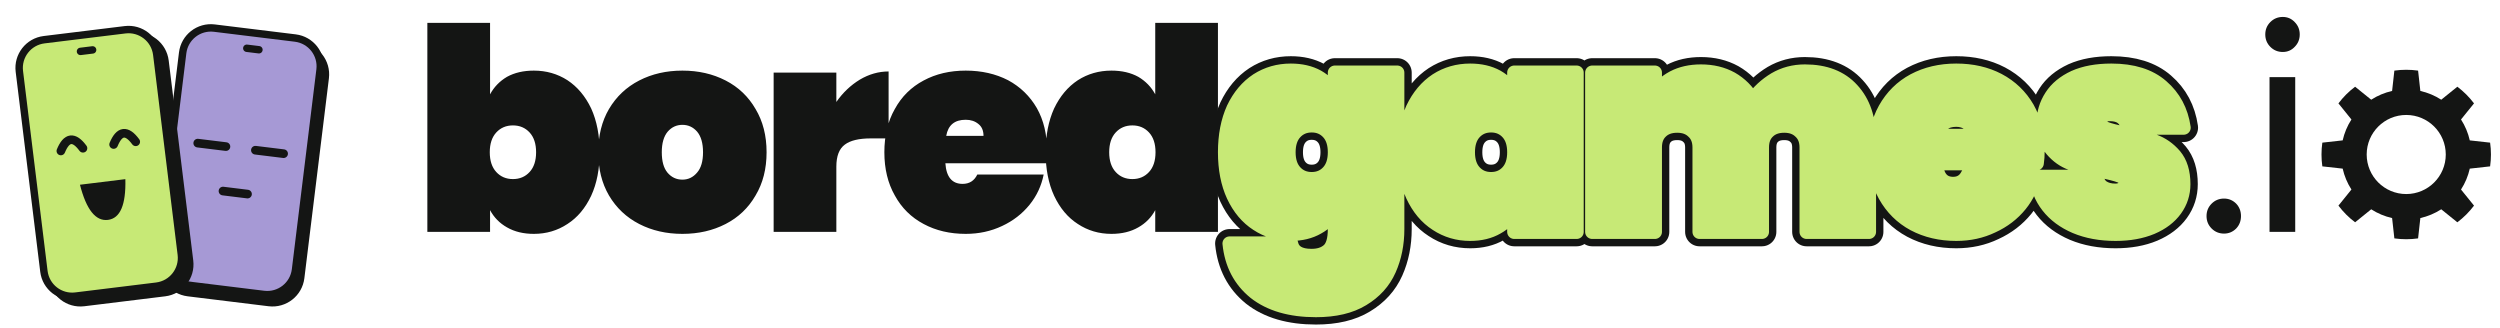
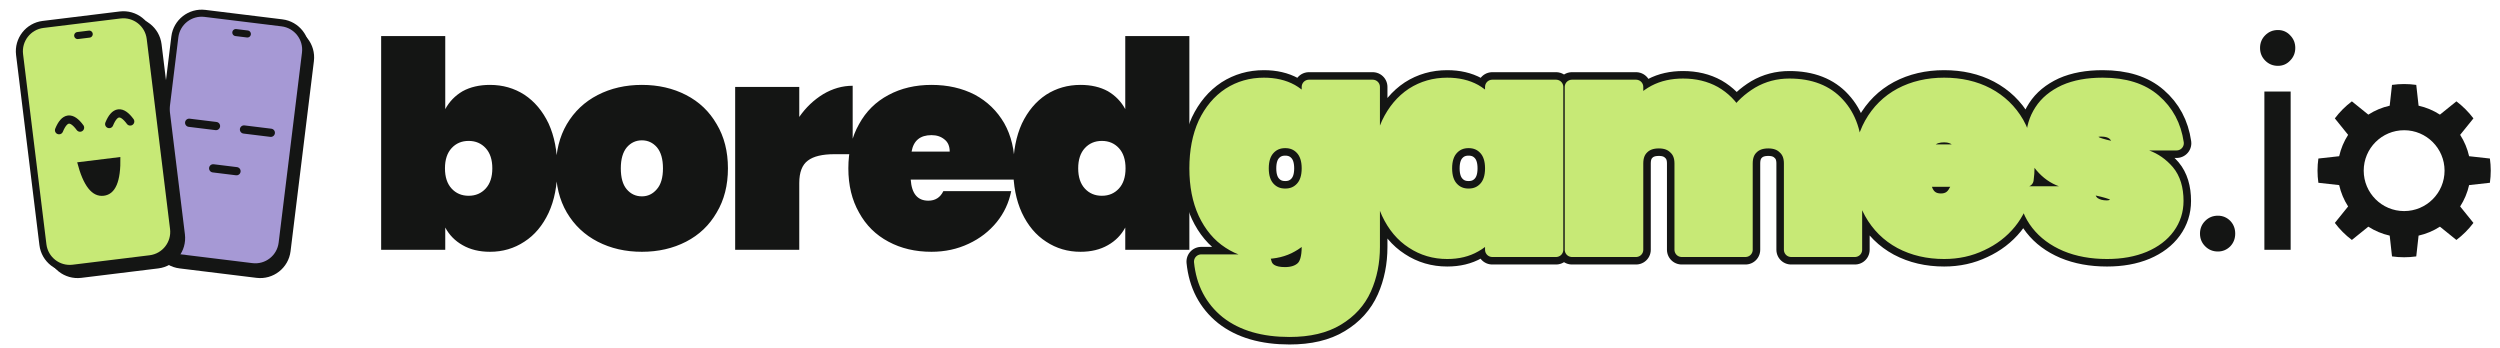
- <svg xmlns="http://www.w3.org/2000/svg" viewBox="-146.3 -82.1 885.1 115.8" role="img" aria-labelledby="t">
-   <g transform="translate(-146.68 -75.74) scale(0.4376)">
+ <svg xmlns="http://www.w3.org/2000/svg" viewBox="-127 -86.5 865.8 120.2" role="img" aria-labelledby="t">
+   <g transform="translate(-126.95 -85.2) scale(0.407)">
    <g>
      <rect x="90.98" y="63.51" width="215" height="118" rx="26" fill="#141514" transform="translate(52.7 304.58) rotate(-83)" />
      <rect x="138.3" y="11.45" width="112" height="209" rx="23" fill="#A699D5" stroke="#141514" stroke-width="6" stroke-linecap="round" stroke-linejoin="round" transform="translate(15.58 -22.82) rotate(7)" />
      <path d="M160.84,101.26l22.83,2.8" fill="none" stroke="#141514" stroke-width="7" stroke-linecap="round" />
      <path d="M207.49,106.99l22.83,2.8" fill="none" stroke="#141514" stroke-width="7" stroke-linecap="round" />
      <path d="M181.27,140.04l19.85,2.44" fill="none" stroke="#141514" stroke-width="7" stroke-linecap="round" />
      <path d="M200.54,24.51l9.82,1.21" fill="none" stroke="#141514" stroke-width="6" stroke-linecap="round" stroke-linejoin="round" />
    </g>
    <g>
      <rect x="29.73" y="15.01" width="118" height="215" rx="26" fill="#141514" transform="translate(-14.27 11.73) rotate(-7)" />
      <rect x="26.04" y="12.79" width="112" height="209" rx="23" fill="#C7E976" stroke="#141514" stroke-width="6" stroke-linecap="round" stroke-linejoin="round" transform="translate(-13.68 10.87) rotate(-7)" />
      <path d="M65.98,27.05l9.82-1.21" fill="none" stroke="#141514" stroke-width="6" stroke-linecap="round" stroke-linejoin="round" />
      <path d="M50.12,107.6c4.66-11.32,10.61-12.05,17.87-2.19" fill="none" stroke="#141514" stroke-width="7" stroke-linecap="round" />
      <path d="M92.8,102.36c4.66-11.32,10.61-12.05,17.87-2.19" fill="none" stroke="#141514" stroke-width="7" stroke-linecap="round" />
      <path d="M65.57,134.92l36.72-4.51c.53,20.76-4.16,31.74-14.09,32.96s-17.47-8.27-22.64-28.45" fill="#141514" />
    </g>
  </g>
  <path d="M42.7 -57.1Q49.3 -57.1 54.6 -53.7Q59.9 -50.2 63 -43.7Q66 -37.1 66 -28.2Q66 -19.3 63 -12.8Q59.9 -6.2 54.6 -2.8Q49.3 0.7 42.7 0.7Q37.2 0.7 33.2 -1.6Q29.3 -3.8 27.2 -7.7V0H5V-74H27.2V-48.7Q29.3 -52.6 33.2 -54.9Q37.2 -57.1 42.7 -57.1ZM35.3 -37.7Q31.7 -37.7 29.4 -35.2Q27.1 -32.7 27.1 -28.2Q27.1 -23.7 29.4 -21.2Q31.7 -18.7 35.3 -18.7Q38.9 -18.7 41.2 -21.2Q43.5 -23.7 43.5 -28.2Q43.5 -32.7 41.2 -35.2Q38.9 -37.7 35.3 -37.7Z M65.5 -28.2Q65.5 -37 69.3 -43.5Q73.2 -50.1 80 -53.6Q86.8 -57.1 95.3 -57.1Q103.8 -57.1 110.6 -53.6Q117.4 -50.1 121.2 -43.5Q125.1 -37 125.1 -28.2Q125.1 -19.4 121.2 -12.9Q117.4 -6.3 110.6 -2.8Q103.8 0.7 95.3 0.7Q86.8 0.7 80 -2.8Q73.2 -6.3 69.3 -12.9Q65.5 -19.4 65.5 -28.2ZM102.6 -28.2Q102.6 -33 100.5 -35.5Q98.4 -37.9 95.3 -37.9Q92.2 -37.9 90.1 -35.5Q88 -33 88 -28.2Q88 -23.4 90 -21Q92.1 -18.5 95.3 -18.5Q98.4 -18.5 100.5 -21Q102.6 -23.4 102.6 -28.2Z M168.3 -56.8V-33.1H162Q155.7 -33.1 152.8 -30.9Q149.8 -28.7 149.8 -23.1V0H127.6V-56.4H149.8V-46Q153.2 -50.9 158.1 -53.9Q163 -56.8 168.3 -56.8Z M224.1 -24.3H188.4Q188.9 -17 194.5 -17Q198.1 -17 199.7 -20.3H223.2Q222 -14.3 218.2 -9.6Q214.3 -4.8 208.5 -2.1Q202.6 0.7 195.6 0.7Q187.2 0.7 180.7 -2.8Q174.1 -6.3 170.5 -12.9Q166.8 -19.4 166.8 -28.2Q166.8 -37 170.5 -43.5Q174.1 -50.1 180.7 -53.6Q187.2 -57.1 195.6 -57.1Q204 -57.1 210.6 -53.7Q217.1 -50.2 220.8 -43.8Q224.4 -37.4 224.4 -28.7Q224.4 -26.4 224.1 -24.3ZM201.9 -34Q201.9 -36.8 200.1 -38.2Q198.3 -39.7 195.6 -39.7Q189.7 -39.7 188.7 -34Z M247.2 -57.1Q252.7 -57.1 256.7 -54.9Q260.6 -52.6 262.7 -48.7V-74H284.9V0H262.7V-7.7Q260.6 -3.8 256.7 -1.6Q252.7 0.7 247.2 0.7Q240.6 0.7 235.3 -2.8Q230 -6.2 226.9 -12.8Q223.9 -19.3 223.9 -28.2Q223.9 -37.1 226.9 -43.7Q230 -50.2 235.3 -53.7Q240.6 -57.1 247.2 -57.1ZM254.6 -37.7Q251 -37.7 248.7 -35.2Q246.4 -32.7 246.4 -28.2Q246.4 -23.7 248.7 -21.2Q251 -18.7 254.6 -18.7Q258.2 -18.7 260.5 -21.2Q262.8 -23.7 262.8 -28.2Q262.8 -32.7 260.5 -35.2Q258.2 -37.7 254.6 -37.7Z M634.9 -5.6Q634.9 -8.2 636.7 -10Q638.5 -11.8 641.1 -11.8Q643.6 -11.8 645.4 -10Q647.1 -8.2 647.1 -5.6Q647.1 -3 645.4 -1.2Q643.6 0.6 641.1 0.6Q638.5 0.6 636.7 -1.2Q634.9 -3 634.9 -5.6Z M655.7 -69.9Q655.7 -72.5 657.5 -74.3Q659.3 -76.1 661.9 -76.1Q664.4 -76.1 666.1 -74.3Q667.9 -72.5 667.9 -69.9Q667.9 -67.3 666.1 -65.5Q664.4 -63.7 661.9 -63.7Q659.3 -63.7 657.5 -65.5Q655.7 -67.3 655.7 -69.9ZM666.3 -54.8V0H657.2V-54.8Z" fill="#141514" />
  <path d="M326.3 -48.7V-56.4H348.4V-1Q348.4 6.9 345.5 13.4Q342.6 19.9 336.1 23.8Q329.7 27.7 319.6 27.7Q306 27.7 298 21.4Q290.1 15 289 4.1H310.8Q311.7 8.5 318 8.5Q321.9 8.5 324.1 6.5Q326.3 4.5 326.3 -1V-7.7Q324.2 -3.8 320.2 -1.6Q316.2 0.7 310.7 0.7Q304.1 0.7 298.8 -2.8Q293.5 -6.2 290.4 -12.8Q287.4 -19.3 287.4 -28.2Q287.4 -37.1 290.4 -43.7Q293.5 -50.2 298.8 -53.7Q304.1 -57.1 310.7 -57.1Q316.2 -57.1 320.2 -54.9Q324.2 -52.6 326.3 -48.7ZM318.1 -37.7Q314.5 -37.7 312.2 -35.2Q309.9 -32.7 309.9 -28.2Q309.9 -23.7 312.2 -21.2Q314.5 -18.7 318.1 -18.7Q321.7 -18.7 324 -21.2Q326.3 -23.7 326.3 -28.2Q326.3 -32.7 324 -35.2Q321.7 -37.7 318.1 -37.7Z M374.2 -57.1Q379.7 -57.1 383.7 -54.9Q387.7 -52.6 389.8 -48.7V-56.4H411.9V0H389.8V-7.7Q387.7 -3.8 383.7 -1.6Q379.7 0.7 374.2 0.7Q367.6 0.7 362.3 -2.8Q357 -6.2 353.9 -12.8Q350.9 -19.3 350.9 -28.2Q350.9 -37.1 353.9 -43.7Q357 -50.2 362.3 -53.7Q367.6 -57.1 374.2 -57.1ZM381.6 -37.7Q378 -37.7 375.7 -35.2Q373.4 -32.7 373.4 -28.2Q373.4 -23.7 375.7 -21.2Q378 -18.7 381.6 -18.7Q385.2 -18.7 387.5 -21.2Q389.8 -23.7 389.8 -28.2Q389.8 -32.7 387.5 -35.2Q385.2 -37.7 381.6 -37.7Z M515.4 -32.7V0H493.3V-29.9Q493.3 -33.5 491.1 -35.5Q489 -37.6 485.4 -37.6Q481.7 -37.6 479.6 -35.5Q477.5 -33.5 477.5 -29.9V0H455.4V-29.9Q455.4 -33.5 453.2 -35.5Q451.1 -37.6 447.5 -37.6Q443.8 -37.6 441.7 -35.5Q439.6 -33.5 439.6 -29.9V0H417.4V-56.4H439.6V-48.8Q442 -52.4 446.1 -54.6Q450.3 -56.8 455.9 -56.8Q462 -56.8 466.7 -54.2Q471.4 -51.5 474.2 -46.7Q477.3 -51.1 482.1 -54Q486.9 -56.8 492.7 -56.8Q503.5 -56.8 509.4 -50.3Q515.4 -43.8 515.4 -32.7Z M574.8 -24.3H539.1Q539.6 -17 545.2 -17Q548.8 -17 550.4 -20.3H573.9Q572.7 -14.3 568.9 -9.6Q565 -4.8 559.1 -2.1Q553.3 0.7 546.3 0.7Q537.9 0.7 531.3 -2.8Q524.8 -6.3 521.1 -12.9Q517.5 -19.4 517.5 -28.2Q517.5 -37 521.1 -43.5Q524.8 -50.1 531.3 -53.6Q537.9 -57.1 546.3 -57.1Q554.7 -57.1 561.2 -53.7Q567.8 -50.2 571.5 -43.8Q575.1 -37.4 575.1 -28.7Q575.1 -26.4 574.8 -24.3ZM552.6 -34Q552.6 -36.8 550.8 -38.2Q549 -39.7 546.3 -39.7Q540.4 -39.7 539.4 -34Z M574.7 -19.5H596Q596.4 -17 598.1 -15.8Q599.9 -14.6 602.6 -14.6Q604.3 -14.6 605.3 -15.4Q606.3 -16.1 606.3 -17.2Q606.3 -19.1 604.2 -19.9Q602.1 -20.7 597.1 -21.7Q591 -22.9 587 -24.3Q583.1 -25.7 580.2 -29.1Q577.2 -32.5 577.2 -38.5Q577.2 -43.7 580 -48Q582.7 -52.2 588.1 -54.7Q593.5 -57.1 601.2 -57.1Q612.6 -57.1 619 -51.5Q625.5 -45.9 626.8 -36.9H607.1Q606.6 -39.2 605 -40.5Q603.4 -41.7 600.7 -41.7Q599 -41.7 598.1 -41.1Q597.2 -40.4 597.2 -39.1Q597.2 -37.4 599.3 -36.5Q601.4 -35.7 606 -34.8Q612.1 -33.6 616.3 -32.1Q620.5 -30.6 623.6 -27Q626.7 -23.3 626.7 -16.9Q626.7 -11.9 623.8 -7.9Q620.9 -3.9 615.5 -1.6Q610 0.7 602.7 0.7Q594.7 0.7 588.5 -1.9Q582.4 -4.5 578.8 -9.1Q575.2 -13.7 574.7 -19.5Z" fill="#141514" stroke="#141514" stroke-width="10.2" stroke-linejoin="round" />
  <path d="M326.3 -48.7V-56.4H348.4V-1Q348.4 6.9 345.5 13.4Q342.6 19.9 336.1 23.8Q329.7 27.7 319.6 27.7Q306 27.7 298 21.4Q290.1 15 289 4.1H310.8Q311.7 8.5 318 8.5Q321.9 8.5 324.1 6.5Q326.3 4.5 326.3 -1V-7.7Q324.2 -3.8 320.2 -1.6Q316.2 0.7 310.7 0.7Q304.1 0.7 298.8 -2.8Q293.5 -6.2 290.4 -12.8Q287.4 -19.3 287.4 -28.2Q287.4 -37.1 290.4 -43.7Q293.5 -50.2 298.8 -53.7Q304.1 -57.1 310.7 -57.1Q316.2 -57.1 320.2 -54.9Q324.2 -52.6 326.3 -48.7ZM318.1 -37.7Q314.5 -37.7 312.2 -35.2Q309.9 -32.7 309.9 -28.2Q309.9 -23.7 312.2 -21.2Q314.5 -18.7 318.1 -18.7Q321.7 -18.7 324 -21.2Q326.3 -23.7 326.3 -28.2Q326.3 -32.7 324 -35.2Q321.7 -37.7 318.1 -37.7Z M374.2 -57.1Q379.7 -57.1 383.7 -54.9Q387.7 -52.6 389.8 -48.7V-56.4H411.9V0H389.8V-7.7Q387.7 -3.8 383.7 -1.6Q379.7 0.7 374.2 0.7Q367.6 0.7 362.3 -2.8Q357 -6.2 353.9 -12.8Q350.9 -19.3 350.9 -28.2Q350.9 -37.1 353.9 -43.7Q357 -50.2 362.3 -53.7Q367.6 -57.1 374.2 -57.1ZM381.6 -37.7Q378 -37.7 375.7 -35.2Q373.4 -32.7 373.4 -28.2Q373.4 -23.7 375.7 -21.2Q378 -18.7 381.6 -18.7Q385.2 -18.7 387.5 -21.2Q389.8 -23.7 389.8 -28.2Q389.8 -32.7 387.5 -35.2Q385.2 -37.7 381.6 -37.7Z M515.4 -32.7V0H493.3V-29.9Q493.3 -33.5 491.1 -35.5Q489 -37.6 485.4 -37.6Q481.7 -37.6 479.6 -35.5Q477.5 -33.5 477.5 -29.9V0H455.4V-29.9Q455.4 -33.5 453.2 -35.5Q451.1 -37.6 447.5 -37.6Q443.8 -37.6 441.7 -35.5Q439.6 -33.5 439.6 -29.9V0H417.4V-56.4H439.6V-48.8Q442 -52.4 446.1 -54.6Q450.3 -56.8 455.9 -56.8Q462 -56.8 466.7 -54.2Q471.4 -51.5 474.2 -46.7Q477.3 -51.1 482.1 -54Q486.9 -56.8 492.7 -56.8Q503.5 -56.8 509.4 -50.3Q515.4 -43.8 515.4 -32.7Z M574.8 -24.3H539.1Q539.6 -17 545.2 -17Q548.8 -17 550.4 -20.3H573.9Q572.7 -14.3 568.9 -9.6Q565 -4.8 559.1 -2.1Q553.3 0.7 546.3 0.7Q537.9 0.7 531.3 -2.8Q524.8 -6.3 521.1 -12.9Q517.5 -19.4 517.5 -28.2Q517.5 -37 521.1 -43.5Q524.8 -50.1 531.3 -53.6Q537.9 -57.1 546.3 -57.1Q554.7 -57.1 561.2 -53.7Q567.8 -50.2 571.5 -43.8Q575.1 -37.4 575.1 -28.7Q575.1 -26.4 574.8 -24.3ZM552.6 -34Q552.6 -36.8 550.8 -38.2Q549 -39.7 546.3 -39.7Q540.4 -39.7 539.4 -34Z M574.7 -19.5H596Q596.4 -17 598.1 -15.8Q599.9 -14.6 602.6 -14.6Q604.3 -14.6 605.3 -15.4Q606.3 -16.1 606.3 -17.2Q606.3 -19.1 604.2 -19.9Q602.1 -20.7 597.1 -21.7Q591 -22.9 587 -24.3Q583.1 -25.7 580.2 -29.1Q577.2 -32.5 577.2 -38.5Q577.2 -43.7 580 -48Q582.7 -52.2 588.1 -54.7Q593.5 -57.1 601.2 -57.1Q612.6 -57.1 619 -51.5Q625.5 -45.9 626.8 -36.9H607.1Q606.6 -39.2 605 -40.5Q603.4 -41.7 600.7 -41.7Q599 -41.7 598.1 -41.1Q597.2 -40.4 597.2 -39.1Q597.2 -37.4 599.3 -36.5Q601.4 -35.7 606 -34.8Q612.1 -33.6 616.3 -32.1Q620.5 -30.6 623.6 -27Q626.7 -23.3 626.7 -16.9Q626.7 -11.9 623.8 -7.9Q620.9 -3.9 615.5 -1.6Q610 0.7 602.7 0.7Q594.7 0.7 588.5 -1.9Q582.4 -4.5 578.8 -9.1Q575.2 -13.7 574.7 -19.5Z" fill="#C7E976" stroke="#C7E976" stroke-width="5" stroke-linejoin="round" paint-order="stroke" />
  <path d="M700.6 -49.9L701.4 -57.1A30 30 0 0 1 709.8 -57.1L710.6 -49.9A23 23 0 0 1 718.0 -46.8L723.7 -51.4A30 30 0 0 1 729.6 -45.5L725.0 -39.8A23 23 0 0 1 728.1 -32.4L735.3 -31.6A30 30 0 0 1 735.3 -23.2L728.1 -22.4A23 23 0 0 1 725.0 -15.0L729.6 -9.3A30 30 0 0 1 723.7 -3.4L718.0 -8.0A23 23 0 0 1 710.6 -4.9L709.8 2.3A30 30 0 0 1 701.4 2.3L700.6 -4.9A23 23 0 0 1 693.2 -8.0L687.5 -3.4A30 30 0 0 1 681.6 -9.3L686.2 -15.0A23 23 0 0 1 683.1 -22.4L675.9 -23.2A30 30 0 0 1 675.9 -31.6L683.1 -32.4A23 23 0 0 1 686.2 -39.8L681.6 -45.5A30 30 0 0 1 687.5 -51.4L693.2 -46.8A23 23 0 0 1 700.6 -49.9ZM719.6 -27.4A14 14 0 1 0 691.6 -27.4A14 14 0 1 0 719.6 -27.4Z" fill="#141514" />
</svg>
